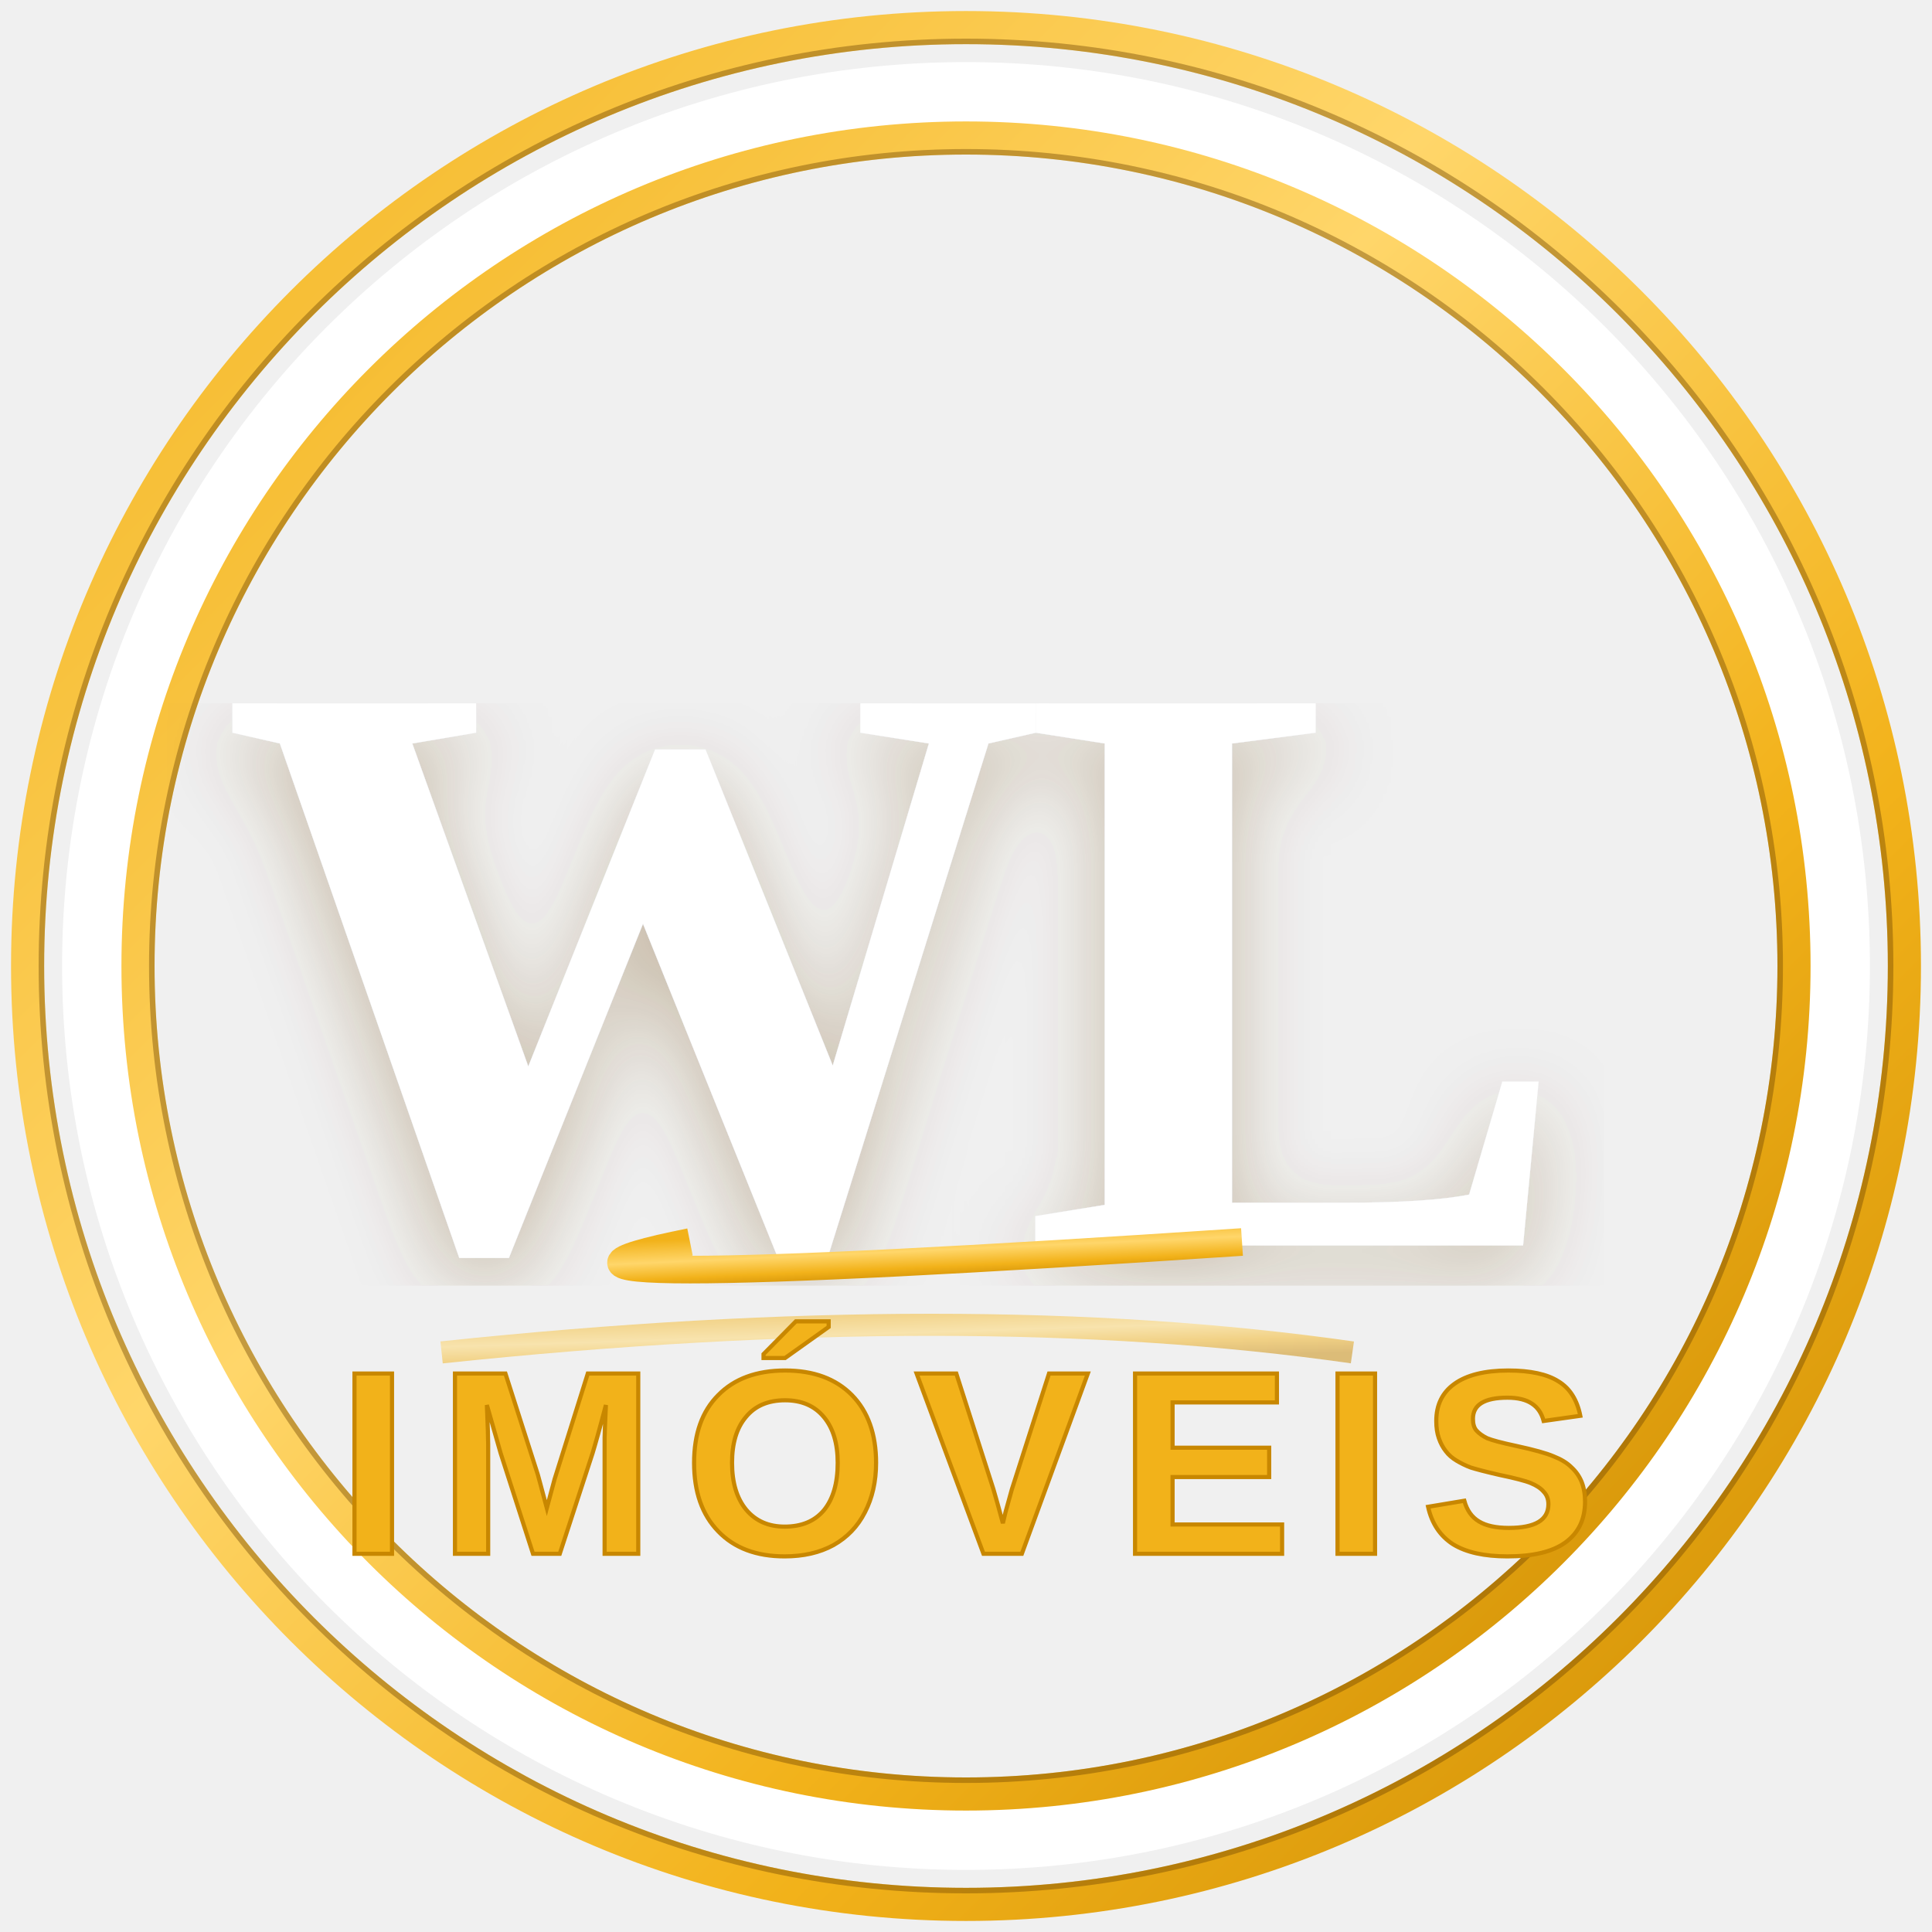
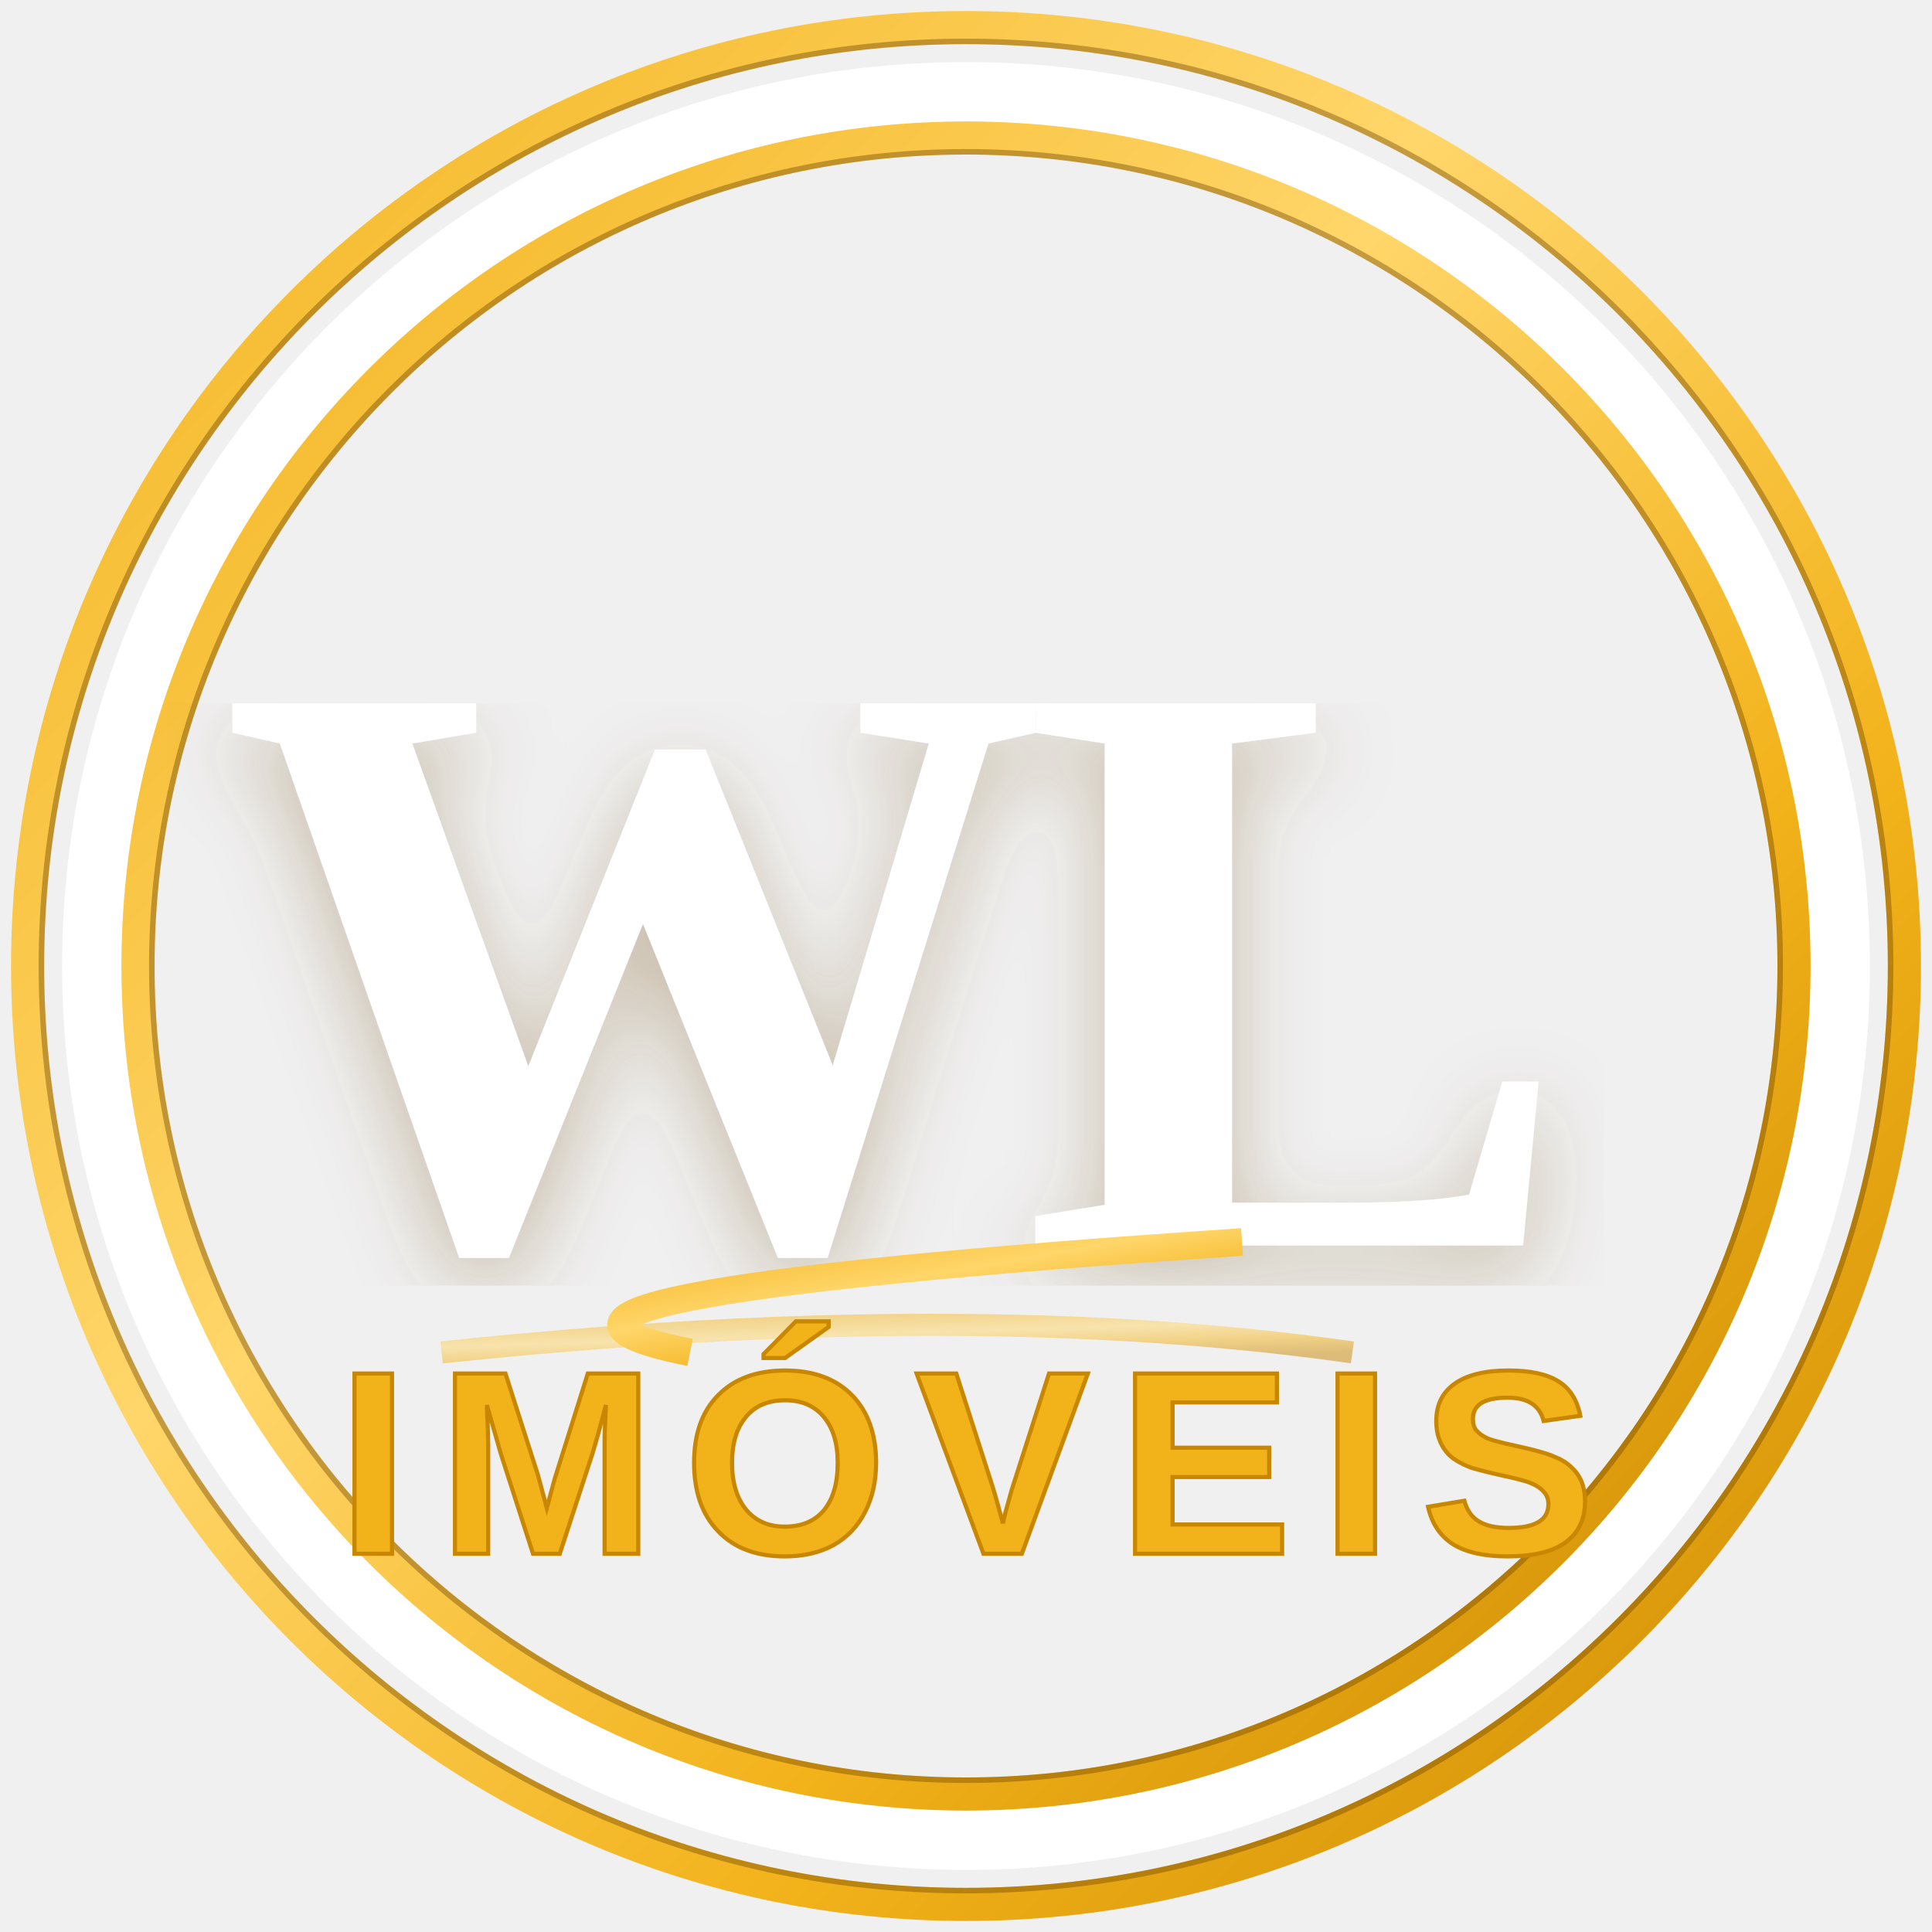
<svg xmlns="http://www.w3.org/2000/svg" width="70" height="70" viewBox="0 0 70 70" preserveAspectRatio="xMidYMid meet">
  <defs>
    <linearGradient id="goldGrad" x1="0%" y1="0%" x2="100%" y2="100%">
      <stop offset="0%" style="stop-color:#F2B21A" />
      <stop offset="40%" style="stop-color:#FFD66A" />
      <stop offset="70%" style="stop-color:#F2B21A" />
      <stop offset="100%" style="stop-color:#C88700" />
    </linearGradient>
    <linearGradient id="goldDark" x1="0%" y1="0%" x2="100%" y2="100%">
      <stop offset="0%" style="stop-color:#C88700" />
      <stop offset="50%" style="stop-color:#F2B21A" />
      <stop offset="100%" style="stop-color:#C88700" />
    </linearGradient>
    <filter id="shadow" x="-5%" y="-5%" width="110%" height="110%">
      <feDropShadow dx="0" dy="1" stdDeviation="1.5" flood-color="#6B4200" flood-opacity="0.3" />
    </filter>
  </defs>
  <circle cx="35" cy="35" r="34" fill="none" stroke="url(#goldGrad)" stroke-width="1.2" />
  <circle cx="35" cy="35" r="33.5" fill="none" stroke="#6B4200" stroke-width="0.2" opacity="0.4" />
  <circle cx="35" cy="35" r="31.5" fill="none" stroke="#FFFFFF" stroke-width="2.5" />
  <circle cx="35" cy="35" r="30" fill="none" stroke="url(#goldGrad)" stroke-width="1.2" />
  <circle cx="35" cy="35" r="29.5" fill="none" stroke="#6B4200" stroke-width="0.2" opacity="0.4" />
  <path d="M 16 49 Q 35 47 49 49" fill="none" stroke="url(#goldGrad)" stroke-width="0.8" opacity="0.5" />
  <g filter="url(#shadow)">
    <text x="23" y="35" font-family="'Times New Roman', Georgia, serif" font-size="30" font-weight="bold" fill="#FFFFFF" text-anchor="middle" dominant-baseline="central">W</text>
    <text x="47" y="35" font-family="'Times New Roman', Georgia, serif" font-size="30" font-weight="bold" fill="#FFFFFF" text-anchor="middle" dominant-baseline="central">L</text>
  </g>
-   <path d="M 25 45 Q 15 47 45 45" fill="none" stroke="url(#goldGrad)" stroke-width="1" />
+   <path d="M 25 49 Q 15 47 45 45" fill="none" stroke="url(#goldGrad)" stroke-width="1" />
  <text x="35" y="53" font-family="Arial, Helvetica, sans-serif" font-size="9.5" font-weight="bold" fill="#F2B21A" text-anchor="middle" letter-spacing="1" dominant-baseline="central" stroke="#C88700" stroke-width="0.15">
    IMÓVEIS
  </text>
</svg>
